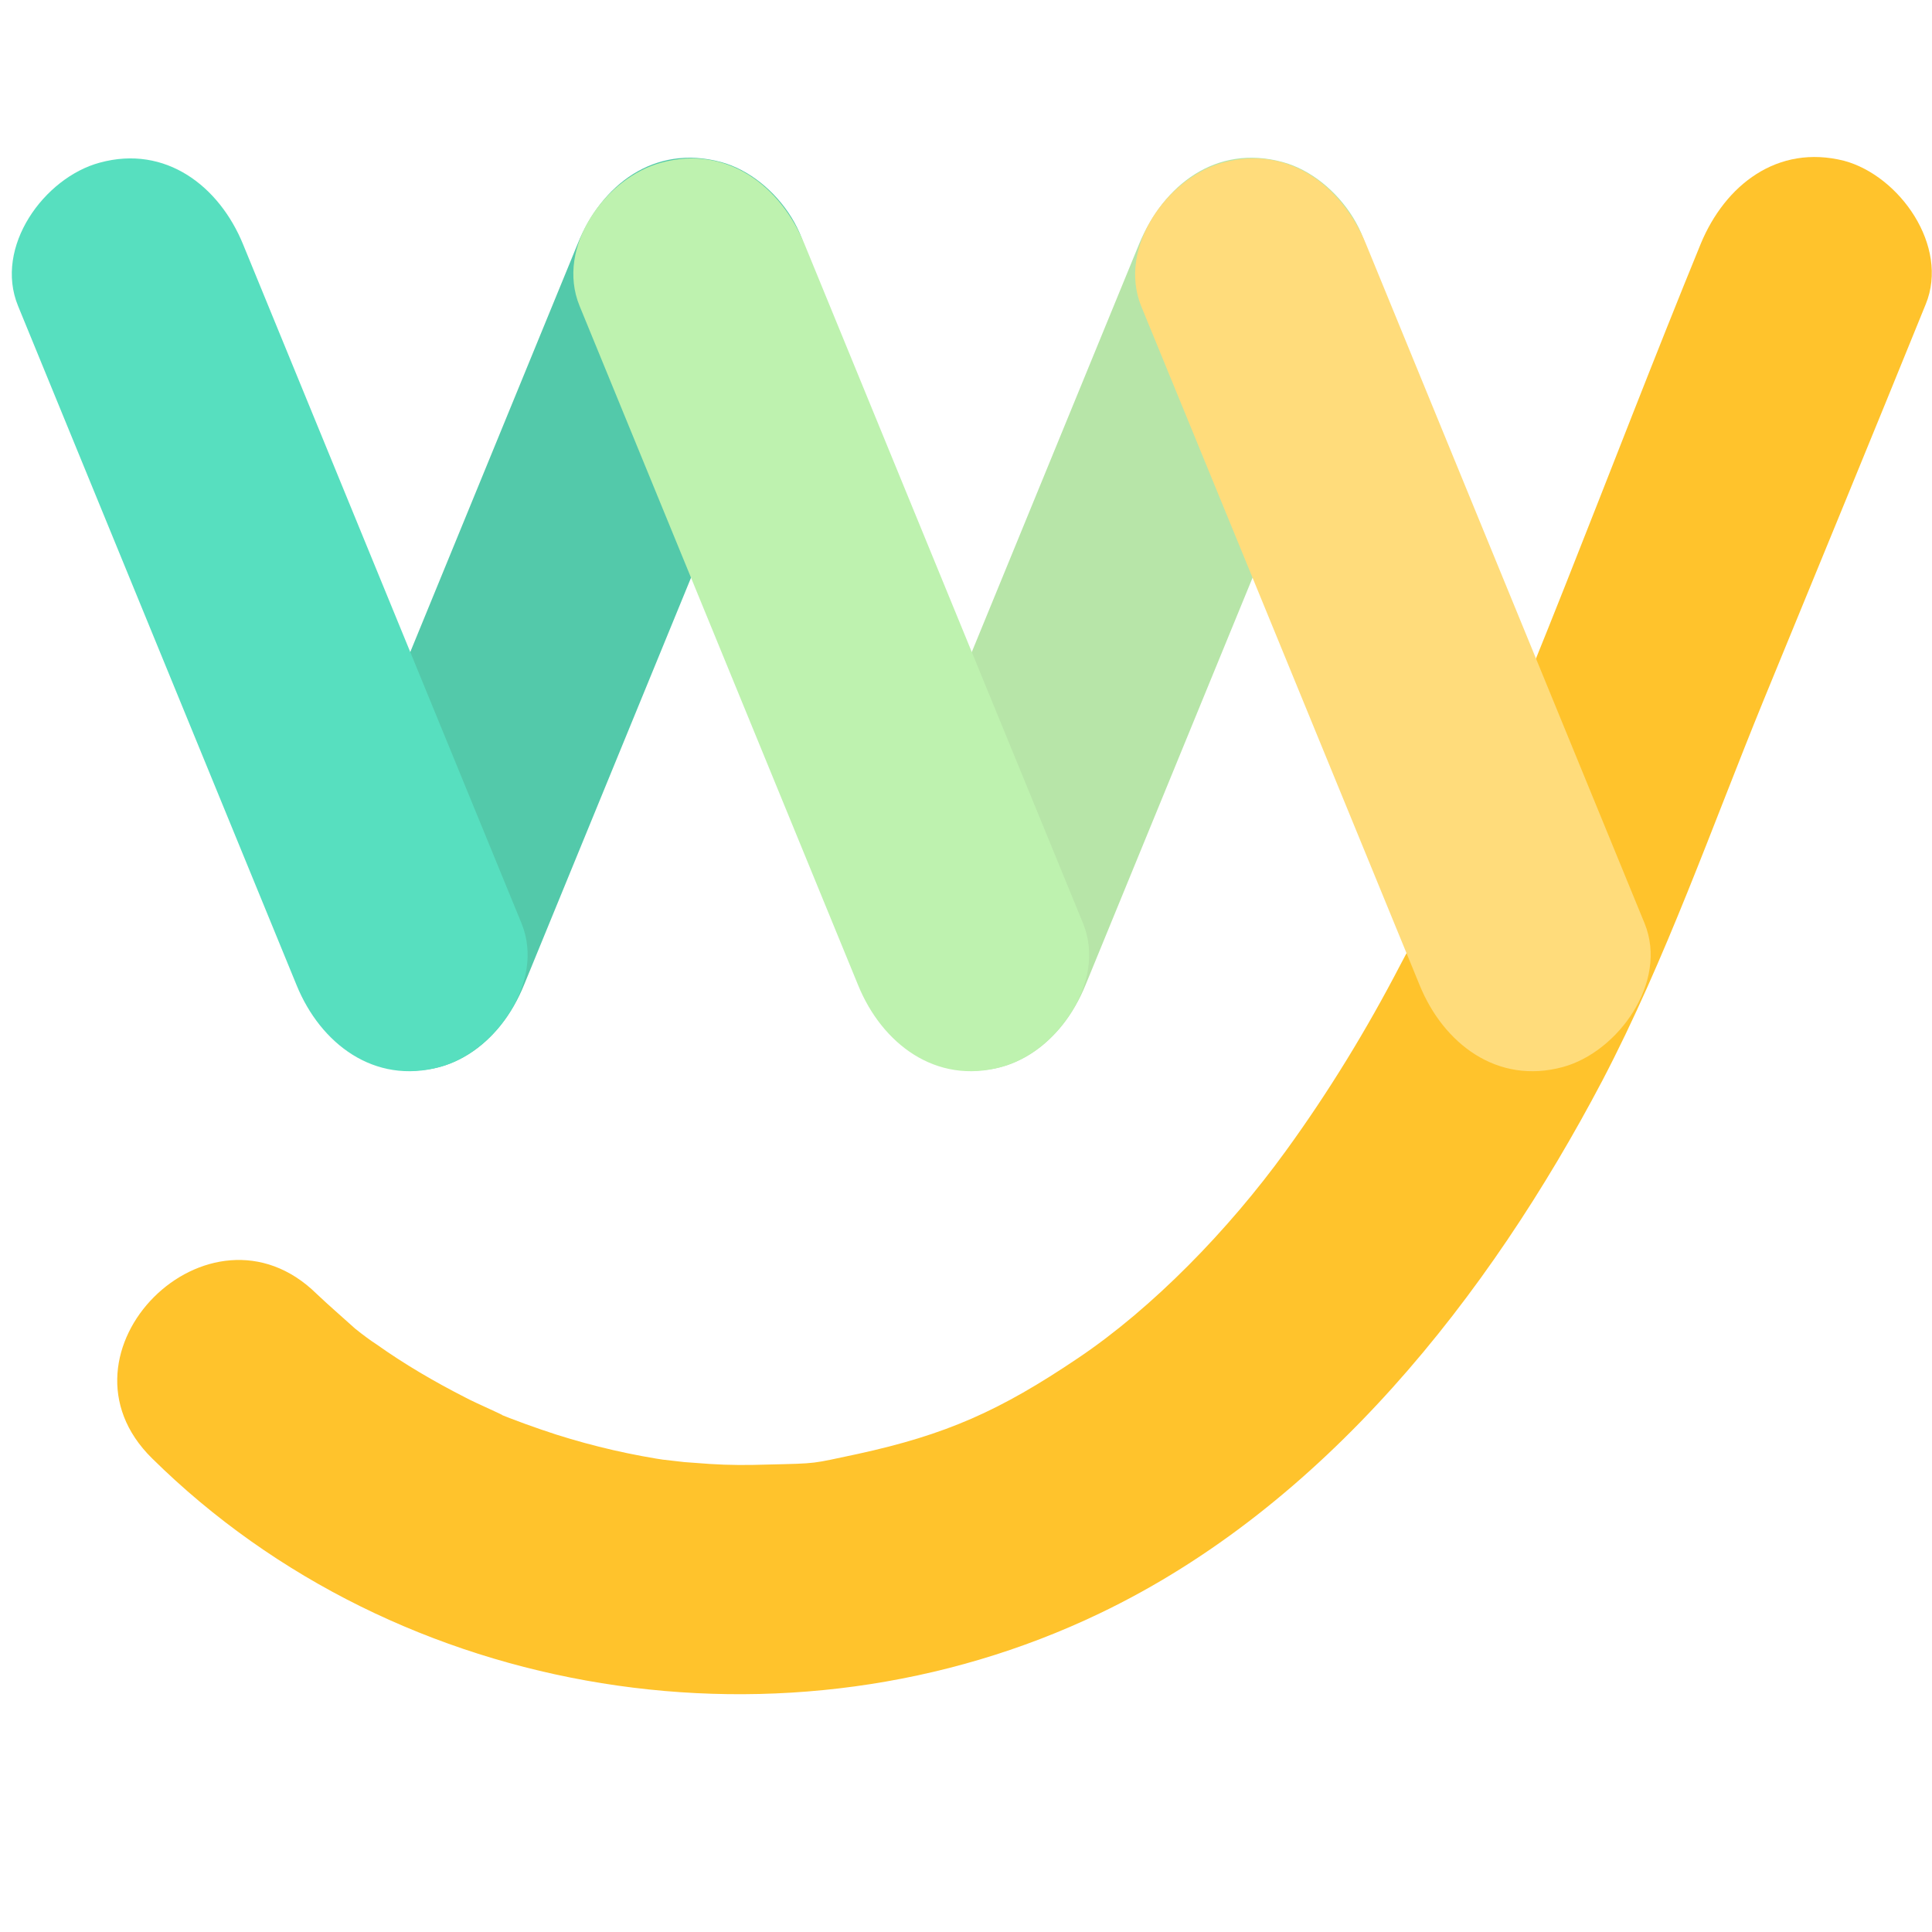
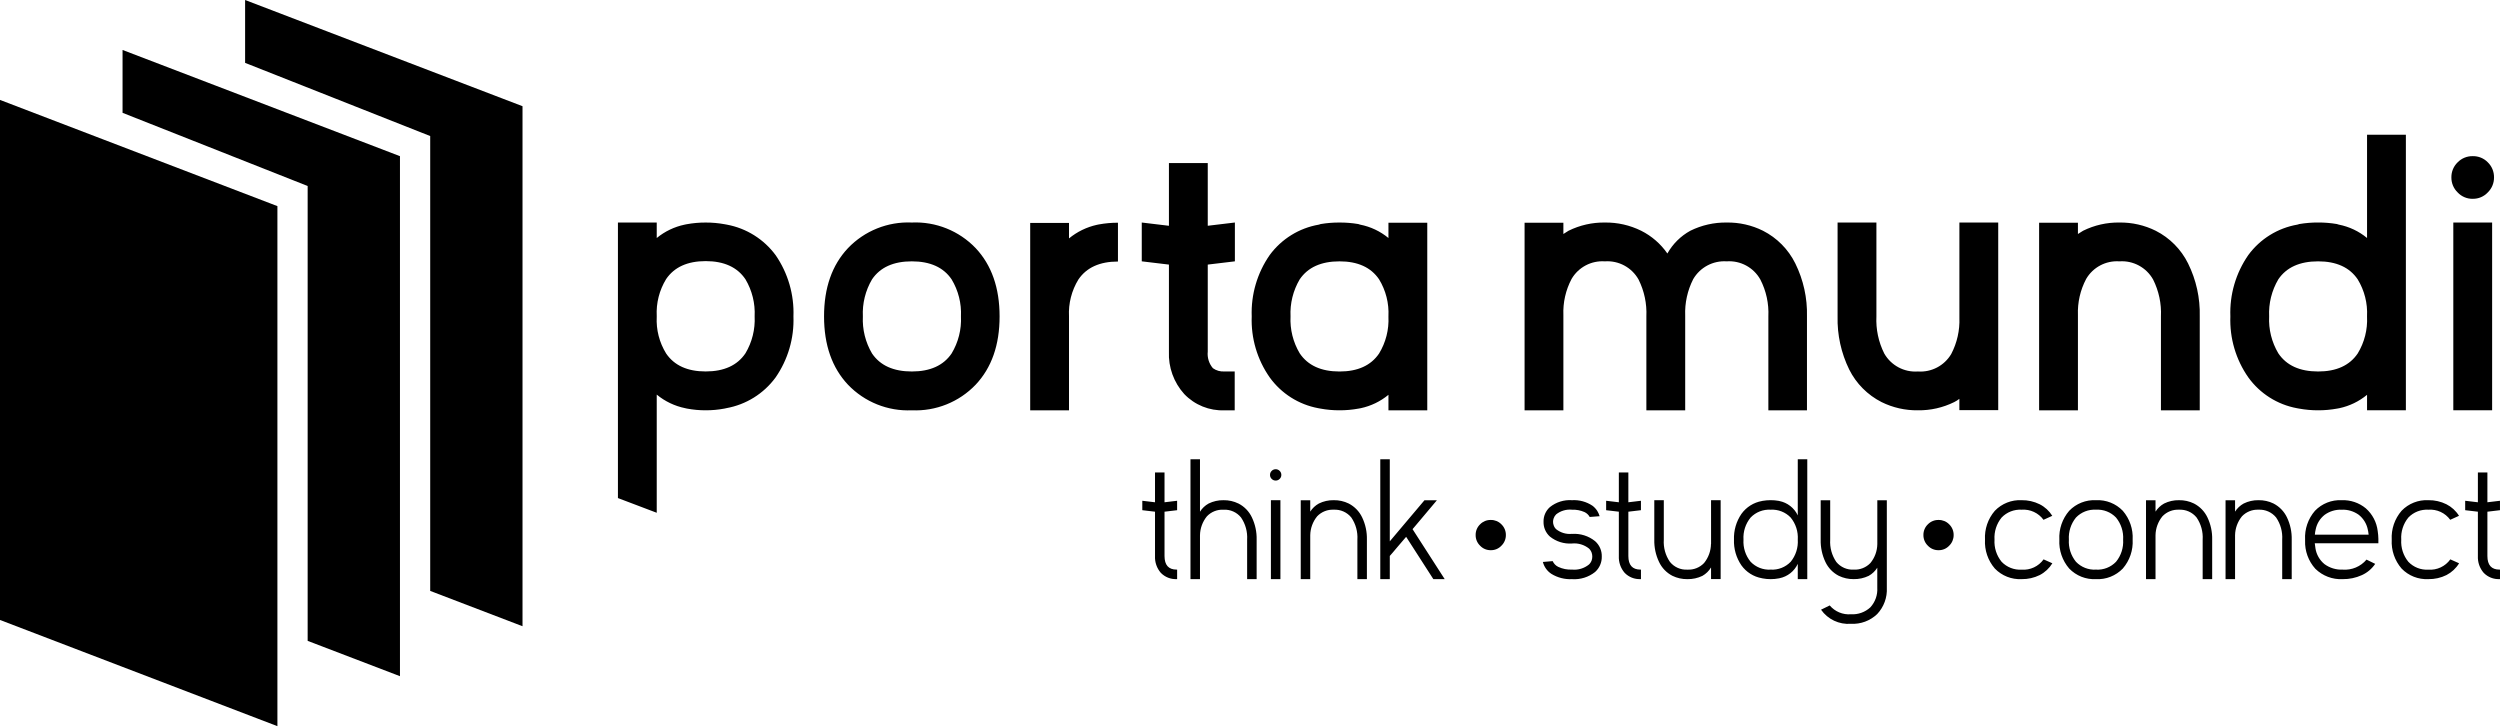
- <svg xmlns="http://www.w3.org/2000/svg" class="{{ data.svg.class ?? null }}" viewBox="0 0 310 310">
-   <path d="M272.9 39.1c-14.9 36.4-28.3 73.7-44.8 109.4-.3.6-.5 1.2-.8 1.8 1.5-3.1-2.1 3.5-2.6 4.5-5.4 10.4-11.5 20.4-18.4 29.9-9.2 12.7-21.4 25.2-33.3 33.2-12.6 8.5-21.2 12.3-35.4 15.4-7.6 1.6-6.1 1.5-14.6 1.7-3 .1-6.1.1-9.1-.1-1.4-.1-2.7-.2-4.1-.3-.9-.1-6.8-.8-2.2-.2-6.2-.9-12.3-2.3-18.3-4.2-3.4-1.1-6.7-2.3-9.9-3.6 4.2 1.7-3.6-1.7-4.8-2.4-4.9-2.5-9.7-5.3-14.2-8.5-1.1-.7-2.1-1.5-3.2-2.3 4.1 3 .5.4-.2-.2-2.1-1.9-4.2-3.7-6.2-5.6-17.2-16.9-43.6 9.5-26.4 26.4 39.6 39.1 102.1 48.8 152 24.9 36-17.2 62.5-50.9 80.7-85.5 10.2-19.5 17.6-40.8 25.9-61.1 8.7-21.2 17.4-42.3 26-63.5 3.8-9.3-4.2-20.6-13.1-23-10.7-2.7-19.1 3.9-23 13.3z" fill="#ffc32c" />
-   <path d="M92.7 39.1c-14.9 36.3-29.8 72.7-44.7 109-3.8 9.3 4.2 20.6 13.1 23 10.7 2.9 19.2-3.7 23-13.1 14.9-36.3 29.8-72.7 44.7-109 3.8-9.3-4.2-20.6-13.1-23-10.8-2.9-19.2 3.7-23 13.1z" fill="#53c9aa" />
-   <path d="M2.9 49.1c14.9 36.3 29.8 72.7 44.7 109 3.8 9.3 12.4 16 23 13.1 8.8-2.4 16.9-13.6 13.1-23-14.9-36.3-29.8-72.7-44.7-109-3.8-9.3-12.4-16-23-13.1-8.9 2.4-17 13.5-13.1 23z" fill="#57dfbf" />
-   <path d="M182.8 39.1c-14.9 36.3-29.8 72.7-44.7 109-3.8 9.3 4.2 20.6 13.1 23 10.7 2.9 19.2-3.7 23-13.1 14.9-36.3 29.8-72.7 44.7-109 3.8-9.3-4.2-20.6-13.1-23-10.7-2.9-19.1 3.7-23 13.1z" fill="#b7e5a8" />
-   <path d="M93 49.1c14.9 36.3 29.8 72.7 44.7 109 3.8 9.3 12.4 16 23 13.1 8.8-2.4 16.9-13.6 13.1-23-14.9-36.3-29.8-72.7-44.7-109-3.8-9.3-12.4-16-23-13.1-8.9 2.4-17 13.5-13.1 23z" fill="#bef2af" />
-   <path d="M183.1 49.1c14.9 36.3 29.8 72.7 44.7 109 3.8 9.3 12.4 16 23 13.1 8.8-2.4 16.9-13.6 13.1-23-14.9-36.3-29.8-72.7-44.7-109-3.8-9.3-12.4-16-23-13.1-8.8 2.4-16.9 13.5-13.1 23z" fill="#ffdc7b" />
+ <svg xmlns="http://www.w3.org/2000/svg" viewBox="0 0 368.003 106.893">
+   <defs>
+     <clipPath id="a">
+       <path fill="none" d="M0 26.092h368V-80.8H0z" transform="translate(0 80.801)" />
+     </clipPath>
+   </defs>
+   <path d="M36.08 0v9.254l27.247 10.772v66.956l13.588 5.2V15.634z" />
+   <path d="M18.04 7.354v9.254L45.287 27.38v66.956l13.588 5.2V22.988z" />
+   <path d="M0 91.259l40.835 15.634V30.342L0 14.708z" />
+   <g clip-path="url(#a)">
+     <path d="M101.12 60.143l-.253-.057a9.587 9.587 0 01-4.195-2v17.395l-5.712-2.166V32.758h5.712v2.279a9.557 9.557 0 014.11-1.97l.28-.057a15.337 15.337 0 012.816-.252 15.327 15.327 0 012.815.253l.308.057a11.529 11.529 0 017.178 4.5 14.924 14.924 0 012.617 9.008 14.81 14.81 0 01-2.643 9.006 11.5 11.5 0 01-7.235 4.5l-.278.061a14.6 14.6 0 01-2.758.253 14.61 14.61 0 01-2.762-.253m-4.448-13.511a9.348 9.348 0 001.381 5.4q1.8 2.647 5.825 2.646 4.054 0 5.855-2.674a9.669 9.669 0 001.351-5.432 9.727 9.727 0 00-1.351-5.461q-1.8-2.673-5.855-2.674-4.024 0-5.825 2.646a9.487 9.487 0 00-1.381 5.437zm37.549-13.876a12.241 12.241 0 019.4 3.772q3.518 3.745 3.52 10.049t-3.52 10.048a12.241 12.241 0 01-9.4 3.772 12.239 12.239 0 01-9.4-3.772q-3.518-3.743-3.52-10.048t3.52-10.049a12.239 12.239 0 019.4-3.772m0 21.926q4.052 0 5.854-2.646a9.646 9.646 0 001.378-5.46 9.65 9.65 0 00-1.378-5.46q-1.8-2.645-5.854-2.646t-5.854 2.646a9.8 9.8 0 00-1.352 5.461 9.8 9.8 0 001.352 5.459q1.8 2.647 5.854 2.646m23.137 5.715h-5.712V32.813h5.712v2.281a9.793 9.793 0 014.109-2l.282-.057a15.326 15.326 0 012.815-.252v5.714q-4.026 0-5.825 2.646a9.487 9.487 0 00-1.381 5.431zm14.71-21.449l-4-.479v-5.713l4 .479V24h5.715v9.233l3.994-.479v5.715l-3.994.479v12.807a3.242 3.242 0 00.759 2.445 2.6 2.6 0 001.717.478h1.491V60.4h-1.491a7.773 7.773 0 01-5.94-2.4 8.745 8.745 0 01-2.251-6.245V38.948zm32.313-6.163h5.715v27.612h-5.715v-2.28a9.526 9.526 0 01-4.08 1.97l-.311.057a15.326 15.326 0 01-2.815.253 15.312 15.312 0 01-2.814-.253l-.311-.057a11.371 11.371 0 01-7.148-4.531 14.69 14.69 0 01-2.648-8.98 14.857 14.857 0 012.648-9.034 11.384 11.384 0 017.233-4.475l.282-.089a16.355 16.355 0 012.758-.221 16.332 16.332 0 012.758.221l.282.089a9.341 9.341 0 014.166 1.97zm0 13.764a9.529 9.529 0 00-1.379-5.432q-1.8-2.647-5.827-2.646-4.052 0-5.854 2.646a9.8 9.8 0 00-1.353 5.461 9.66 9.66 0 001.352 5.433q1.8 2.673 5.854 2.674 4.026 0 5.827-2.646a9.529 9.529 0 001.378-5.432zm25.751 13.848h-5.712V32.785h5.712v1.66c.243-.169.5-.328.758-.479a11.709 11.709 0 015.348-1.209 11.687 11.687 0 015.346 1.209 10.324 10.324 0 013.856 3.35 8.656 8.656 0 013.379-3.35 11.688 11.688 0 015.347-1.209 11.585 11.585 0 015.349 1.209 10.74 10.74 0 014.757 4.814 16.669 16.669 0 011.716 7.8v13.817h-5.683V46.576a10.759 10.759 0 00-1.181-5.432 5.258 5.258 0 00-4.954-2.674 5.3 5.3 0 00-4.927 2.617 10.919 10.919 0 00-1.18 5.376v13.934h-5.715V46.576a11 11 0 00-1.152-5.432 5.258 5.258 0 00-4.958-2.673 5.252 5.252 0 00-4.9 2.589 10.471 10.471 0 00-1.206 5.319zm46.836-1.21a10.768 10.768 0 01-4.758-4.785 16.861 16.861 0 01-1.716-7.825V32.756h5.716v13.821a11.028 11.028 0 001.153 5.458 5.273 5.273 0 004.954 2.648 5.265 5.265 0 004.9-2.561 10.627 10.627 0 001.208-5.349V32.756h5.716v27.613h-5.719v-1.661a4.469 4.469 0 01-.758.479 11.676 11.676 0 01-5.347 1.21 11.678 11.678 0 01-5.349-1.21m40.363-25.216a10.734 10.734 0 014.756 4.808 16.626 16.626 0 011.718 7.8v13.818h-5.712v-13.82a10.957 10.957 0 00-1.153-5.432 5.258 5.258 0 00-4.956-2.674 5.25 5.25 0 00-4.9 2.59 10.511 10.511 0 00-1.21 5.319v14.017h-5.714V32.784h5.714v1.661c.246-.169.5-.328.761-.479a11.678 11.678 0 015.349-1.21 11.676 11.676 0 015.347 1.215m20.773 26.116a11.371 11.371 0 01-7.149-4.533 14.682 14.682 0 01-2.642-8.978 14.856 14.856 0 012.642-9.034 11.382 11.382 0 017.232-4.48l.284-.085a16.3 16.3 0 012.756-.225 16.386 16.386 0 012.761.225l.279.085a9.329 9.329 0 014.165 1.97v-15.2h5.716v40.564h-5.716v-2.279a9.519 9.519 0 01-4.08 1.97l-.311.057a15.323 15.323 0 01-2.814.253 15.326 15.326 0 01-2.814-.253zm3.123-21.617q-4.054 0-5.855 2.646a9.8 9.8 0 00-1.351 5.46 9.663 9.663 0 001.351 5.433q1.8 2.673 5.855 2.674 4.028 0 5.827-2.646a9.508 9.508 0 001.377-5.432v-.057a9.508 9.508 0 00-1.377-5.432q-1.8-2.647-5.827-2.646M364 29.266a2.972 2.972 0 01-2.223-.932 3.026 3.026 0 01-.93-2.224 3.026 3.026 0 01.93-2.224 3.018 3.018 0 012.223-.9 2.988 2.988 0 012.2.9 3.034 3.034 0 01.923 2.228 3.034 3.034 0 01-.927 2.22 2.943 2.943 0 01-2.2.929m-2.866 3.493h5.714v27.64h-5.714zM171.419 73.935l1.854-.221v1.388l-1.854.221v6.524q0 2 1.782 2h.074v1.4h-.076a3.056 3.056 0 01-2.323-.922 3.52 3.52 0 01-.857-2.478v-6.524l-1.87-.221v-1.388l1.87.221v-4.387h1.4zm10.885.184a4.387 4.387 0 011.975 2.04 7.2 7.2 0 01.7 3.28v5.811h-1.4v-5.811a5.2 5.2 0 00-.9-3.268 3.087 3.087 0 00-2.575-1.141 3.141 3.141 0 00-2.445.971 4.537 4.537 0 00-1.02 2.8v6.449h-1.4V67.608h1.4v7.715a3.478 3.478 0 011.265-1.2 4.751 4.751 0 012.2-.493 4.8 4.8 0 012.2.491m5.475-3.38a.806.806 0 01-.586-.246.8.8 0 01-.246-.59.8.8 0 01.246-.589.806.806 0 01.586-.246.806.806 0 01.59.246.8.8 0 01.246.589.8.8 0 01-.246.59.806.806 0 01-.59.246m-.7 2.892h1.4v11.619h-1.4zm11.455.486a4.455 4.455 0 011.975 2.04 7.178 7.178 0 01.7 3.28v5.812h-1.4v-5.813a5.2 5.2 0 00-.9-3.268 3.119 3.119 0 00-2.587-1.142 3.151 3.151 0 00-2.433.971 4.518 4.518 0 00-1.019 2.788v6.462h-1.4V73.64h1.4v1.671a3.5 3.5 0 011.265-1.192 4.719 4.719 0 012.187-.491 4.821 4.821 0 012.212.491m14.129 11.132h-1.671l-4.006-6.23q-.208.246-1.252 1.463l-.737.872q-.349.388-.418.479v3.416h-1.4V67.607h1.4v12.078q.3-.345 2.125-2.519 2.016-2.383 2.975-3.522h1.829q-.873 1.027-2.249 2.674-.492.59-.911 1.081-.369.443-.419.492zm18.738-6.659a4.868 4.868 0 013.4 1.069 2.907 2.907 0 01.983 2.261 2.945 2.945 0 01-.983 2.273 4.9 4.9 0 01-3.4 1.057 5.308 5.308 0 01-3.024-.772 2.968 2.968 0 01-1.265-1.76l1.442-.123a1.72 1.72 0 00.823.848 4.29 4.29 0 002.028.4 3.415 3.415 0 002.494-.75 1.559 1.559 0 00.406-.638 1.771 1.771 0 00-.004-1.077 1.572 1.572 0 00-.406-.639 3.457 3.457 0 00-2.494-.737 4.678 4.678 0 01-3.257-1.024 2.829 2.829 0 01-.933-2.17 2.792 2.792 0 01.933-2.162 4.678 4.678 0 013.257-1.02 4.89 4.89 0 013.022.823 2.936 2.936 0 01.7.762 3.187 3.187 0 01.344.774l-1.462.111a1.679 1.679 0 00-.775-.725 4.152 4.152 0 00-1.83-.344 3.23 3.23 0 00-2.335.688 1.475 1.475 0 00-.368.59 1.484 1.484 0 00-.087.5 1.426 1.426 0 00.087.5 1.374 1.374 0 00.368.59 3.23 3.23 0 002.335.688m8.296-4.65l1.852-.221v1.388l-1.852.221v6.524q0 2 1.782 2h.073v1.4h-.075a3.054 3.054 0 01-2.323-.922 3.521 3.521 0 01-.857-2.478v-6.524l-1.87-.221v-1.388l1.87.221v-4.387h1.4zm12.172-.307h1.413v11.611h-1.413v-1.711a3.485 3.485 0 01-1.278 1.244 4.9 4.9 0 01-2.2.479 4.876 4.876 0 01-2.212-.492 4.4 4.4 0 01-1.964-2.039 7.222 7.222 0 01-.7-3.281v-5.811h1.4v5.812a5.158 5.158 0 00.9 3.268 3.085 3.085 0 002.58 1.143 3.141 3.141 0 002.445-.971 4.554 4.554 0 001.02-2.813h.012zm12.766-6.021h1.4v17.644h-1.4v-2.249a3.8 3.8 0 01-2.678 2.112l-.123.025a6.156 6.156 0 01-1.191.111 6.16 6.16 0 01-1.192-.111l-.107-.025a4.707 4.707 0 01-3.01-1.9 6.282 6.282 0 01-1.09-3.775 6.308 6.308 0 011.1-3.797 4.725 4.725 0 013.01-1.892l.111-.025a6.951 6.951 0 011.18-.1 6.728 6.728 0 011.167.1l.111.025a3.814 3.814 0 012.712 2.113zm-3.991 16.243a3.775 3.775 0 002.949-1.155 4.692 4.692 0 001.044-3.256v-.013a4.672 4.672 0 00-1.045-3.243 3.775 3.775 0 00-2.948-1.154 3.767 3.767 0 00-2.95 1.154 4.679 4.679 0 00-1.05 3.256 4.679 4.679 0 001.05 3.256 3.767 3.767 0 002.95 1.155m15.7-10.21h1.4v12.876a5.241 5.241 0 01-1.426 3.883 5.191 5.191 0 01-3.859 1.425 4.909 4.909 0 01-4.4-2.076l1.278-.627a3.7 3.7 0 003.119 1.3 3.873 3.873 0 002.864-1.02 3.911 3.911 0 001.019-2.888v-2.946a3.457 3.457 0 01-1.265 1.2 4.891 4.891 0 01-2.2.48 4.872 4.872 0 01-2.212-.492 4.408 4.408 0 01-1.954-2.023 7.263 7.263 0 01-.7-3.293V73.64h1.4v5.8a5.218 5.218 0 00.9 3.28 3.1 3.1 0 002.573 1.13 3.166 3.166 0 002.445-.971 4.481 4.481 0 001.018-2.788zm21.245 10.215a3.638 3.638 0 003.23-1.516l1.291.577a4.733 4.733 0 01-1.854 1.733 5.793 5.793 0 01-2.667.6 5.121 5.121 0 01-3.945-1.559 6 6 0 01-1.449-4.25 6.006 6.006 0 011.449-4.252 5.125 5.125 0 013.945-1.56 5.757 5.757 0 012.654.6 4.662 4.662 0 011.855 1.7l-1.29.589a3.645 3.645 0 00-3.219-1.488 3.771 3.771 0 00-2.949 1.155 4.686 4.686 0 00-1.045 3.256 4.686 4.686 0 001.045 3.255 3.771 3.771 0 002.949 1.16m10.946-10.227a5.123 5.123 0 013.944 1.56 6.007 6.007 0 011.45 4.252 6 6 0 01-1.45 4.251 5.119 5.119 0 01-3.945 1.561 5.12 5.12 0 01-3.944-1.561 6 6 0 01-1.45-4.251 6.007 6.007 0 011.451-4.252 5.124 5.124 0 013.944-1.56m0 10.222a3.767 3.767 0 002.948-1.155 4.679 4.679 0 001.045-3.255 4.679 4.679 0 00-1.045-3.256 3.767 3.767 0 00-2.948-1.156 3.775 3.775 0 00-2.949 1.156 4.692 4.692 0 00-1.044 3.256 4.692 4.692 0 001.044 3.255 3.775 3.775 0 002.949 1.155m14.426-9.731a4.462 4.462 0 011.975 2.04 7.2 7.2 0 01.7 3.28v5.812h-1.4v-5.813a5.191 5.191 0 00-.9-3.268 3.118 3.118 0 00-2.587-1.142 3.154 3.154 0 00-2.434.971 4.526 4.526 0 00-1.019 2.788v6.462h-1.4V73.64h1.4v1.671a3.51 3.51 0 011.265-1.192 4.725 4.725 0 012.188-.491 4.829 4.829 0 012.212.491m11.708 0a4.455 4.455 0 011.975 2.04 7.178 7.178 0 01.7 3.28v5.812h-1.4v-5.813a5.2 5.2 0 00-.9-3.268 3.121 3.121 0 00-2.587-1.142 3.151 3.151 0 00-2.433.971 4.518 4.518 0 00-1.019 2.788v6.462h-1.4V73.64h1.4v1.671a3.5 3.5 0 011.265-1.192 4.719 4.719 0 012.187-.491 4.821 4.821 0 012.212.491m15.431 5.848h-9.362a6.919 6.919 0 00.1.75 3.743 3.743 0 001.329 2.322 4.213 4.213 0 002.679.811 4.167 4.167 0 003.509-1.475l1.278.627a4.706 4.706 0 01-1.966 1.659 6.616 6.616 0 01-2.826.59 5.357 5.357 0 01-4.017-1.524 5.885 5.885 0 01-1.511-4.166v-.121a6 6 0 011.454-4.252 5.119 5.119 0 013.942-1.56 5.252 5.252 0 013.548 1.204 5.276 5.276 0 011.745 3.342 8.944 8.944 0 01.1 1.155zm-9.227-2.04a4.8 4.8 0 00-.122.774h7.916a8.132 8.132 0 00-.053-.381l-.026-.172a.631.631 0 00-.036-.122l-.013-.1a3.708 3.708 0 00-1.327-2.148 4.014 4.014 0 00-2.507-.749 4.013 4.013 0 00-2.506.749 3.637 3.637 0 00-1.326 2.149m16.588 5.928a3.639 3.639 0 003.23-1.516l1.291.577a4.727 4.727 0 01-1.855 1.733 5.788 5.788 0 01-2.666.6 5.119 5.119 0 01-3.945-1.559 6 6 0 01-1.45-4.251 6.007 6.007 0 011.45-4.252 5.123 5.123 0 013.945-1.56 5.757 5.757 0 012.654.6 4.671 4.671 0 011.855 1.7l-1.292.588a3.643 3.643 0 00-3.217-1.486 3.767 3.767 0 00-2.949 1.155 4.679 4.679 0 00-1.045 3.256 4.679 4.679 0 001.045 3.255 3.767 3.767 0 002.949 1.16m8.688-9.92l1.852-.221v1.388l-1.852.221v6.524q0 2 1.782 2h.073v1.4h-.075a3.052 3.052 0 01-2.323-.922 3.521 3.521 0 01-.857-2.478v-6.524l-1.87-.221v-1.388l1.87.221v-4.387h1.4zm-80.783 7.055a2.106 2.106 0 01-1.576-.659 2.142 2.142 0 01-.66-1.577 2.142 2.142 0 01.66-1.577 2.139 2.139 0 011.576-.639 2.118 2.118 0 011.554.639 2.15 2.15 0 01.66 1.577 2.15 2.15 0 01-.66 1.577 2.086 2.086 0 01-1.557.659m-65.91 0a2.106 2.106 0 01-1.576-.659 2.142 2.142 0 01-.66-1.577 2.142 2.142 0 01.66-1.577 2.139 2.139 0 011.576-.639 2.118 2.118 0 011.554.639 2.15 2.15 0 01.66 1.577 2.15 2.15 0 01-.66 1.577 2.086 2.086 0 01-1.557.659" />
+   </g>
</svg>
